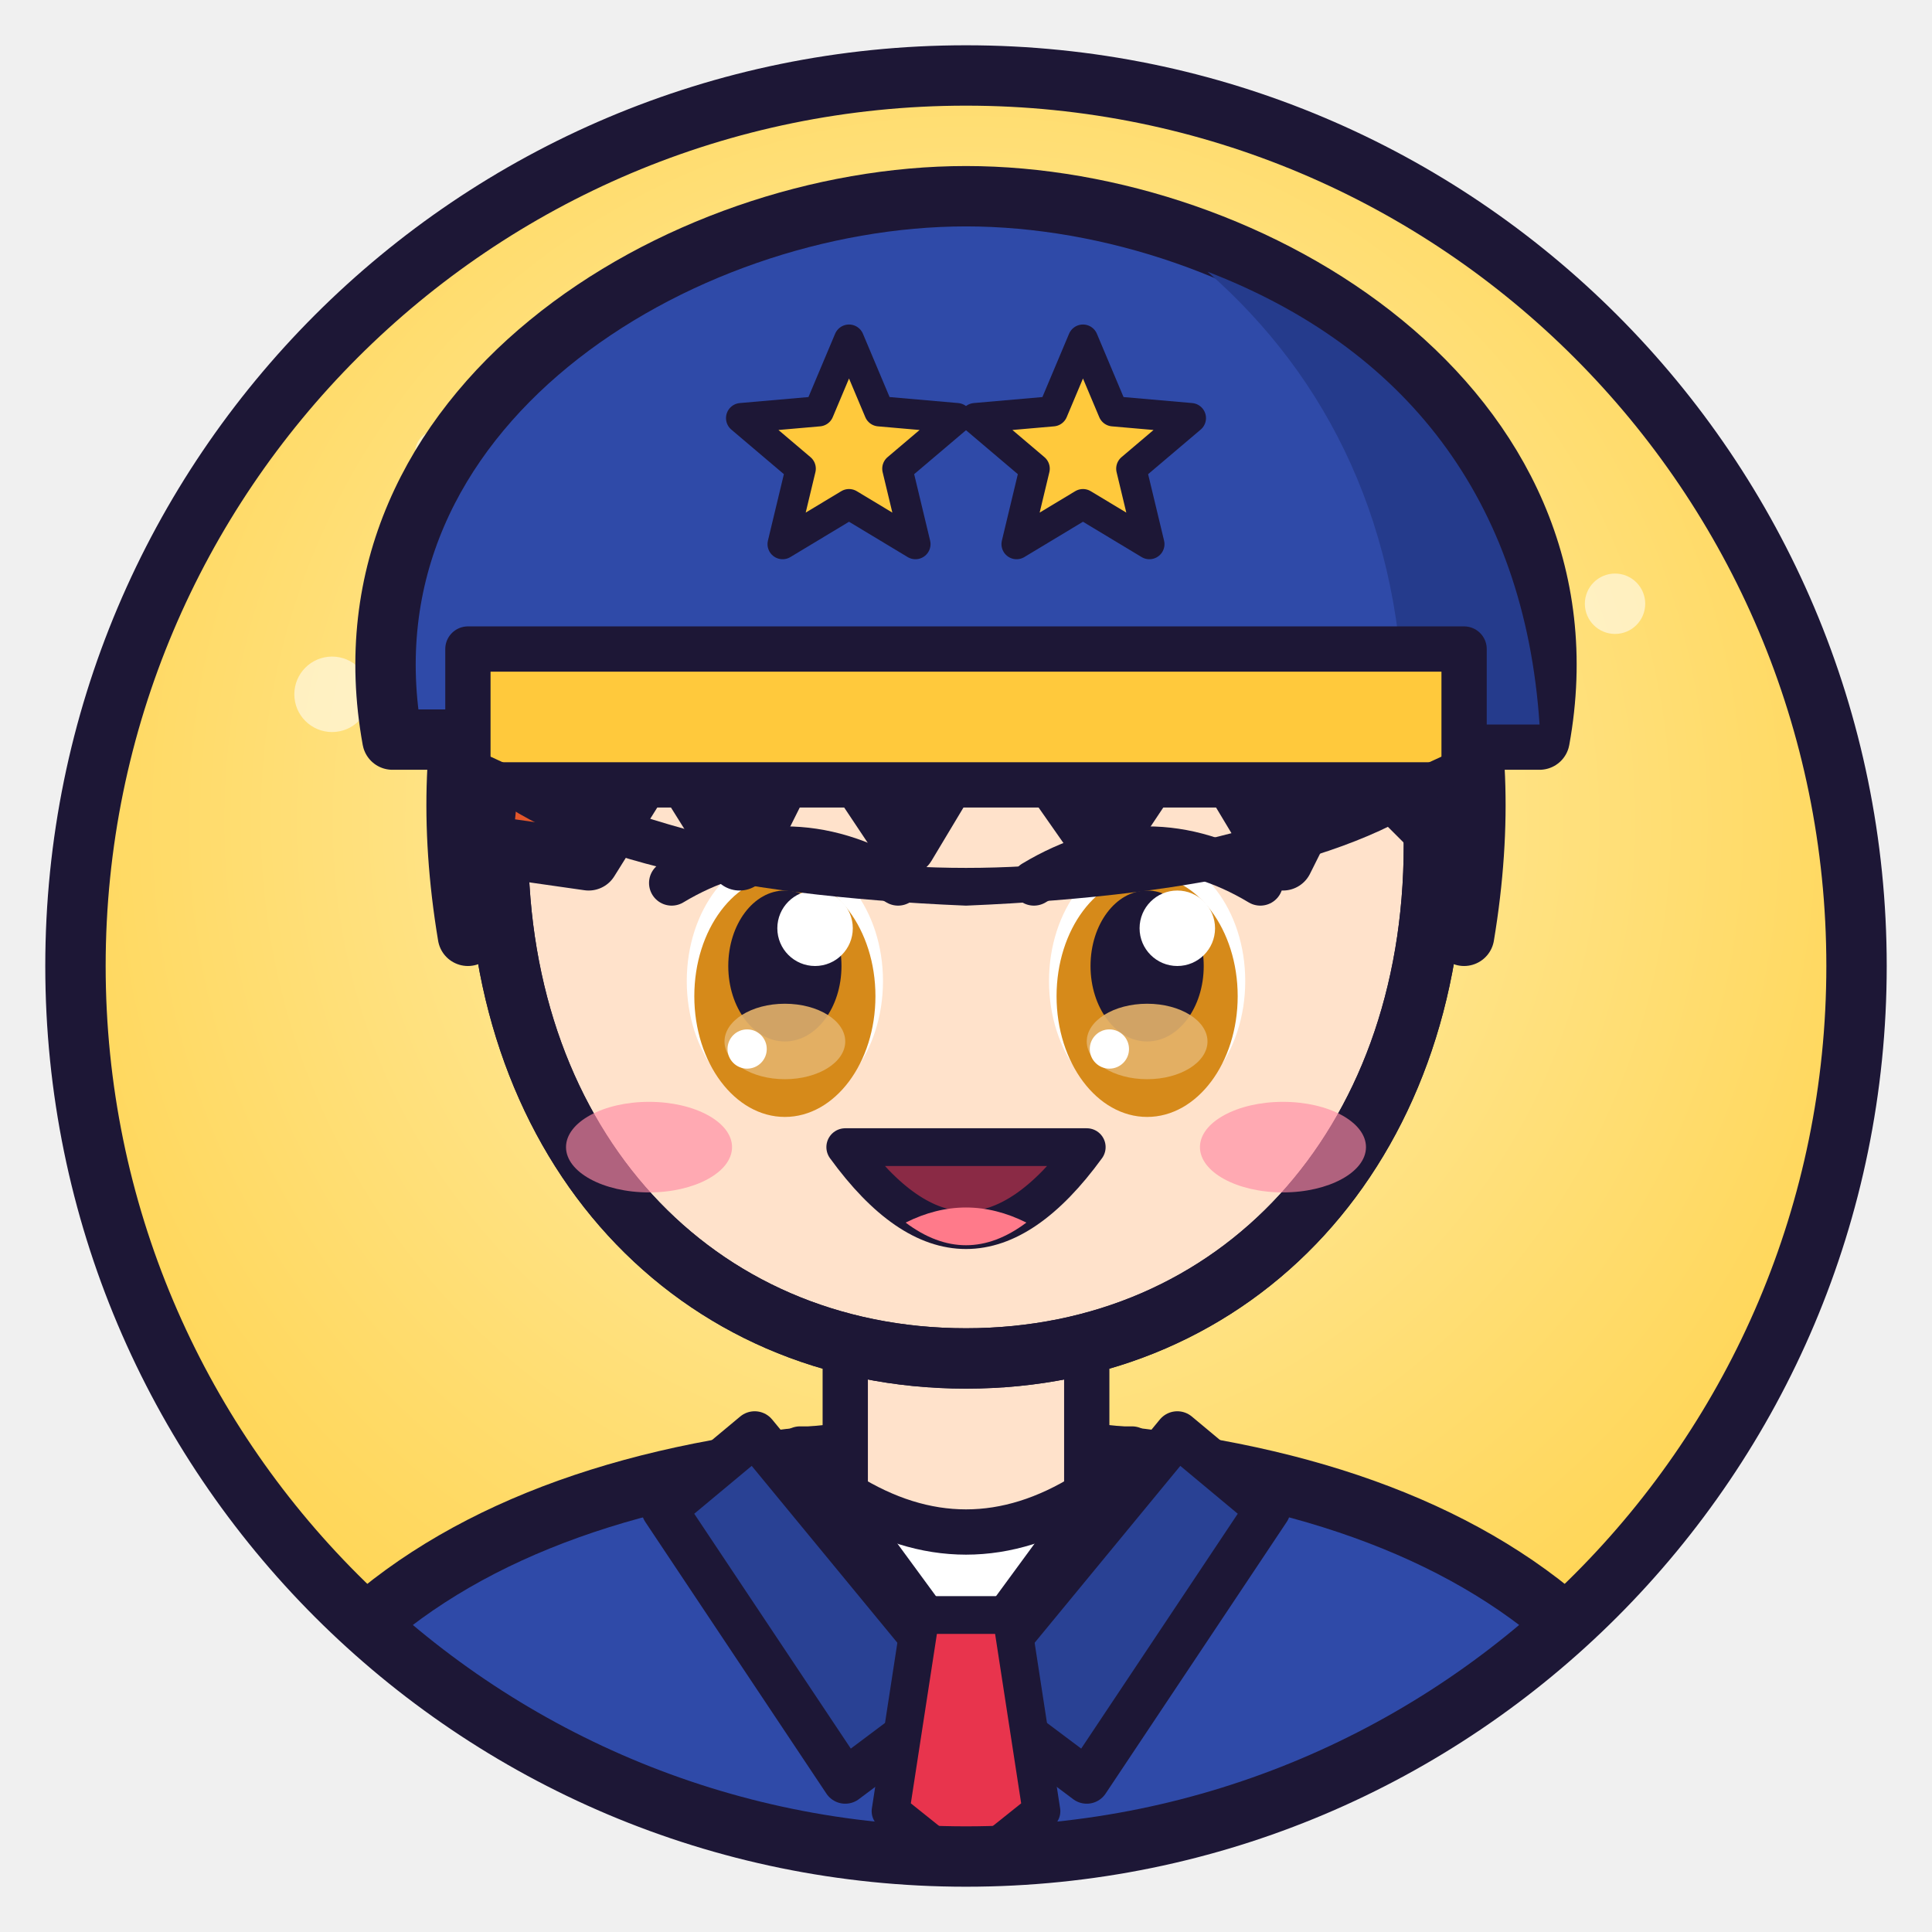
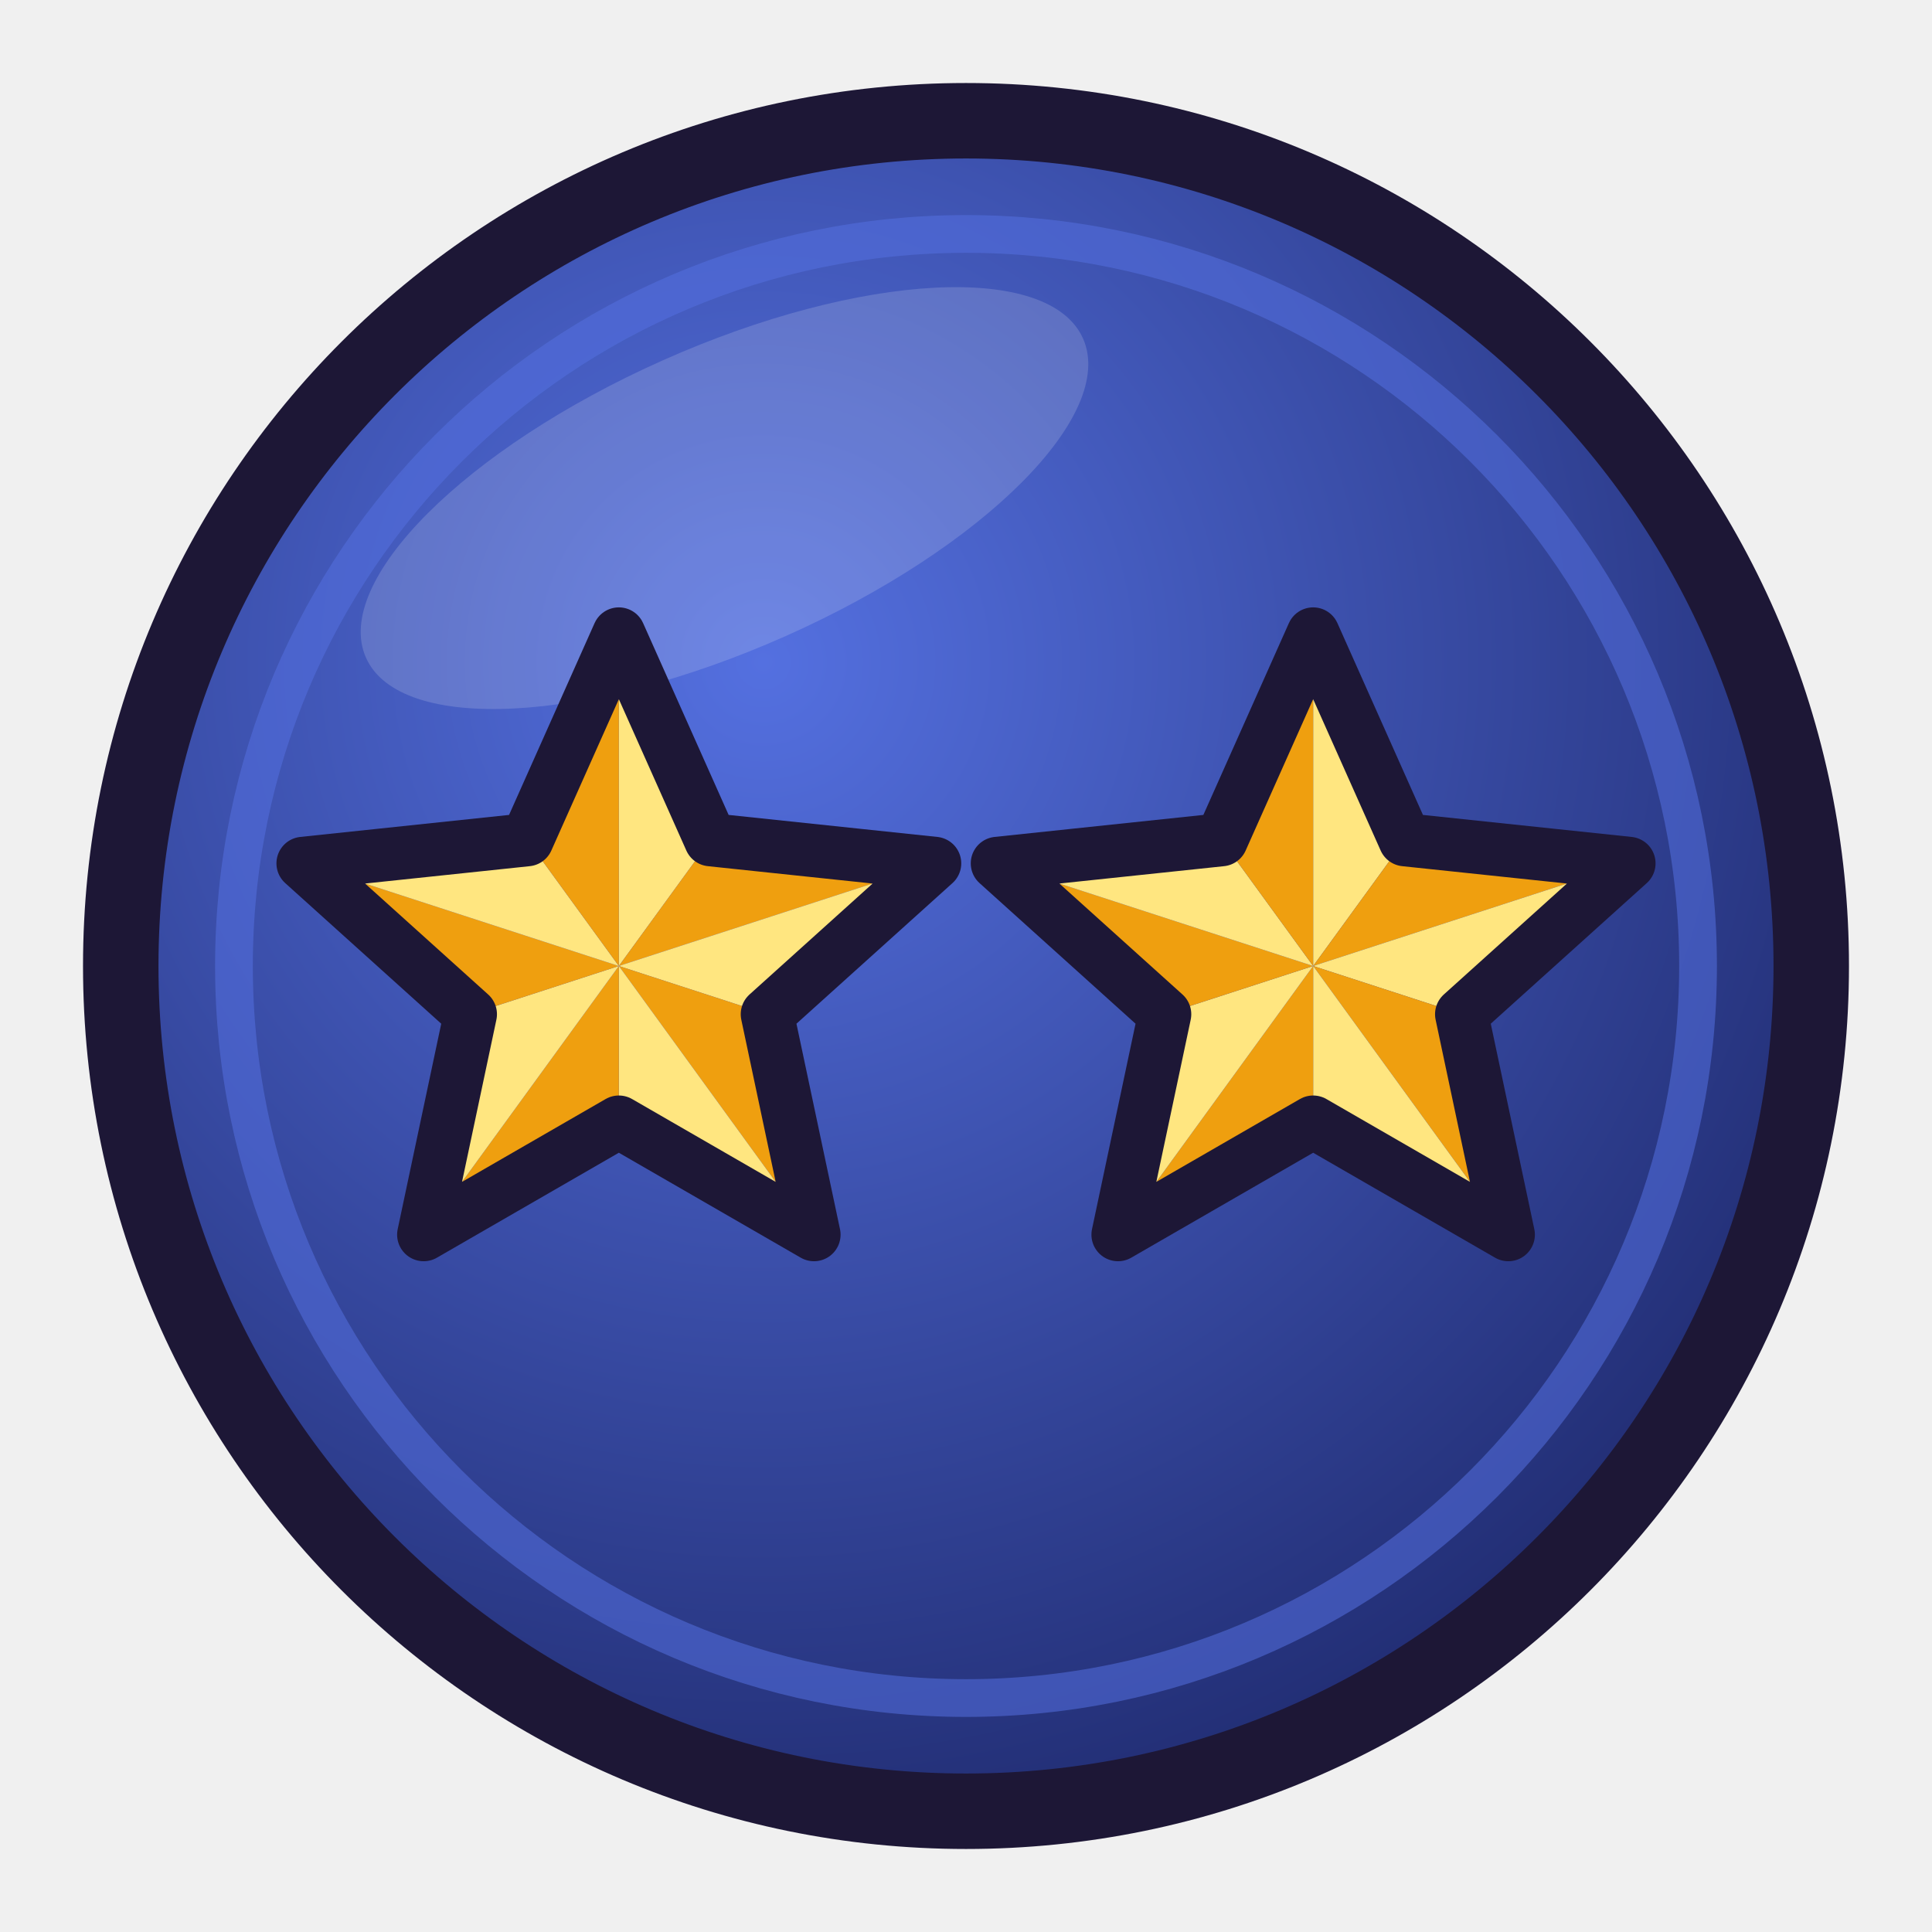
<svg xmlns="http://www.w3.org/2000/svg" width="512" height="512" viewBox="0 0 256 256">
  <defs>
-     <radialGradient id="bg" cx="50%" cy="42%" r="60%">
-       <stop offset="0%" stop-color="#fff1b8" />
-       <stop offset="100%" stop-color="#ffd34d" />
+     <radialGradient id="m" cx="0.38" cy="0.32" r="0.75">
+       <stop offset="0" stop-color="#5470e0" />
+       <stop offset="1" stop-color="#1f2a6e" />
    </radialGradient>
-     <clipPath id="disc">
-       <circle cx="128" cy="128" r="118" />
-     </clipPath>
  </defs>
-   <circle cx="128" cy="128" r="118" fill="url(#bg)" />
-   <g opacity="0.55" fill="#ffffff">
-     <circle cx="44" cy="92" r="5" />
-     <circle cx="214" cy="80" r="4" />
-     <circle cx="58" cy="60" r="3" />
-     M 206.0 123.0 L 208.2 129.8 L 215.0 132.0 L 208.2 134.2 L 206.0 141.0 L 203.8 134.2 L 197.0 132.0 L 203.8 129.8 Z
-     M 50.0 133.0 L 51.7 138.3 L 57.0 140.0 L 51.7 141.7 L 50.0 147.0 L 48.3 141.7 L 43.0 140.0 L 48.3 138.3 Z
-   </g>
-   <g clip-path="url(#disc)">
-     <path d="M 26 262 C 30 214 70 192 128 192 C 186 192 226 214 230 262 Z" fill="#2f4aa8" stroke="#1d1736" stroke-width="8" stroke-linejoin="round" stroke-linecap="round" />
-     <path d="M 106 192 L 128 222 L 150 192 Z" fill="#ffffff" stroke="#1d1736" stroke-width="6" stroke-linejoin="round" stroke-linecap="round" />
-     <path d="M 100 190 L 128 224 L 112 236 L 88 200 Z" fill="#294194" stroke="#1d1736" stroke-width="6" stroke-linejoin="round" stroke-linecap="round" />
-     <path d="M 156 190 L 128 224 L 144 236 L 168 200 Z" fill="#294194" stroke="#1d1736" stroke-width="6" stroke-linejoin="round" stroke-linecap="round" />
-     <path d="M 122 214 L 134 214 L 138 240 L 128 248 L 118 240 Z" fill="#e8344d" stroke="#1d1736" stroke-width="5" stroke-linejoin="round" stroke-linecap="round" />
-     <path d="M 112 160 L 112 198 Q 128 208 144 198 L 144 160 Z" fill="#ffe2cb" stroke="#1d1736" stroke-width="6" stroke-linejoin="round" stroke-linecap="round" />
-     <path d="M 114 168 Q 128 182 142 168 L 142 178 Q 128 190 114 178 Z" fill="#f7bfa0" />
-     <path d="M 62 124 C 52 64 94 38 128 38 C 162 38 204 64 194 124 C 190 112 186 104 180 100 L 76 100 C 70 104 66 112 62 124 Z" fill="#e2572b" stroke="#1d1736" stroke-width="8" stroke-linejoin="round" stroke-linecap="round" />
-     <defs>
-       <clipPath id="face">
-         <path d="M 66 112 C 66 70 94 48 128 48 C 162 48 190 70 190 112 C 190 152 164 180 128 180 C 92 180 66 152 66 112 Z" />
-       </clipPath>
-     </defs>
-     <path d="M 66 112 C 66 70 94 48 128 48 C 162 48 190 70 190 112 C 190 152 164 180 128 180 C 92 180 66 152 66 112 Z" fill="#ffe2cb" stroke="#1d1736" stroke-width="8" stroke-linejoin="round" stroke-linecap="round" />
-     <g clip-path="url(#face)">
-       <path d="M 168 60 C 200 100 196 160 150 186 L 210 190 L 210 50 Z" fill="#f7bfa0" opacity="0.7" />
-     </g>
-     <path d="M 66 112 C 66 70 94 48 128 48 C 162 48 190 70 190 112 C 190 152 164 180 128 180 C 92 180 66 152 66 112 Z" fill="none" stroke="#1d1736" stroke-width="8" stroke-linejoin="round" stroke-linecap="round" />
-     <ellipse cx="86" cy="152" rx="11" ry="6" fill="#ff8aa4" opacity="0.65" />
-     <ellipse cx="170" cy="152" rx="11" ry="6" fill="#ff8aa4" opacity="0.65" />
-     <ellipse cx="104" cy="130" rx="13" ry="17" fill="#ffffff" />
-     <ellipse cx="104" cy="132" rx="12" ry="16" fill="#d68a1a" />
-     <ellipse cx="104" cy="128" rx="7.5" ry="10" fill="#1d1736" />
-     <ellipse cx="104" cy="138" rx="8" ry="5" fill="#e4b36a" opacity="0.9" />
-     <circle cx="108" cy="123" r="5" fill="#ffffff" />
-     <circle cx="99" cy="139" r="2.6" fill="#ffffff" />
-     <path d="M 89 117 Q 104 108 119 117" fill="none" stroke="#1d1736" stroke-width="6" stroke-linecap="round" stroke-linejoin="round" />
-     <ellipse cx="152" cy="130" rx="13" ry="17" fill="#ffffff" />
-     <ellipse cx="152" cy="132" rx="12" ry="16" fill="#d68a1a" />
-     <ellipse cx="152" cy="128" rx="7.5" ry="10" fill="#1d1736" />
-     <ellipse cx="152" cy="138" rx="8" ry="5" fill="#e4b36a" opacity="0.9" />
-     <circle cx="156" cy="123" r="5" fill="#ffffff" />
-     <circle cx="147" cy="139" r="2.6" fill="#ffffff" />
-     <path d="M 137 117 Q 152 108 167 117" fill="none" stroke="#1d1736" stroke-width="6" stroke-linecap="round" stroke-linejoin="round" />
-     <path d="M 64 112 C 66 70 96 50 128 50 C 160 50 190 70 192 112 L 178 98 L 170 114 L 158 94 L 146 112 L 132 92 L 120 112 L 108 94 L 98 114 L 88 98 L 78 114 Z" fill="#e2572b" stroke="#1d1736" stroke-width="8" stroke-linejoin="round" stroke-linecap="round" />
-     <path d="M 92 102 Q 104 96 116 102" fill="none" stroke="#1d1736" stroke-width="5" stroke-linecap="round" stroke-linejoin="round" />
-     <path d="M 140 102 Q 152 96 164 102" fill="none" stroke="#1d1736" stroke-width="5" stroke-linecap="round" stroke-linejoin="round" />
-     <path d="M 112 152 Q 128 174 144 152 Z" fill="#8a2a45" stroke="#1d1736" stroke-width="5" stroke-linejoin="round" stroke-linecap="round" />
-     <path d="M 120 162 Q 128 168 136 162 Q 128 158 120 162 Z" fill="#ff7a8a" />
-     <path d="M 52 98 C 44 54 90 26 128 26 C 166 26 212 54 204 98 Z" fill="#2f4aa8" stroke="#1d1736" stroke-width="8" stroke-linejoin="round" stroke-linecap="round" />
-     <path d="M 160 36 C 186 46 202 66 204 96 L 186 96 C 186 70 176 50 160 36 Z" fill="#253b8c" />
-     <path d="M 62 86 L 194 86 L 194 104 L 62 104 Z" fill="#ffc93c" stroke="#1d1736" stroke-width="6" stroke-linejoin="round" stroke-linecap="round" />
-     <path d="M 64 102 Q 128 132 192 102 Q 176 116 128 118 Q 80 116 64 102 Z" fill="#1d1736" stroke="#1d1736" stroke-width="4" stroke-linejoin="round" stroke-linecap="round" />
-     <path d="M 112.5 45.0 L 116.5 54.5 L 126.8 55.4 L 118.9 62.1 L 121.3 72.1 L 112.5 66.8 L 103.7 72.1 L 106.1 62.1 L 98.2 55.4 L 108.5 54.5 Z" fill="#ffc93c" stroke="#1d1736" stroke-width="4" stroke-linejoin="round" stroke-linecap="round" />
-     <path d="M 143.5 45.0 L 147.5 54.5 L 157.8 55.4 L 149.9 62.1 L 152.3 72.1 L 143.5 66.8 L 134.7 72.1 L 137.1 62.1 L 129.2 55.4 L 139.5 54.5 Z" fill="#ffc93c" stroke="#1d1736" stroke-width="4" stroke-linejoin="round" stroke-linecap="round" />
-   </g>
-   <circle cx="128" cy="128" r="118" fill="none" stroke="#1d1736" stroke-width="8" stroke-linejoin="round" stroke-linecap="round" />
+   <circle cx="128" cy="128" r="112" fill="url(#m)" stroke="#1d1736" stroke-width="10" />
+   <circle cx="128" cy="128" r="97" fill="none" stroke="#5470e0" stroke-width="5" opacity="0.55" />
+   <ellipse cx="96" cy="66" rx="52" ry="20" transform="rotate(-24 96 66)" fill="#ffffff" opacity="0.16" />
+   <path d="M82 128 L82 84 L94.16 111.27 Z" fill="#ffe680" />
+   <path d="M82 128 L94.16 111.27 L123.85 114.4 Z" fill="#ef9f0f" />
+   <path d="M82 128 L123.85 114.4 L101.67 134.39 Z" fill="#ffe680" />
+   <path d="M82 128 L101.67 134.39 L107.86 163.6 Z" fill="#ef9f0f" />
+   <path d="M82 128 L107.86 163.6 L82 148.68 Z" fill="#ffe680" />
+   <path d="M82 128 L82 148.68 L56.14 163.6 Z" fill="#ef9f0f" />
+   <path d="M82 128 L56.14 163.6 L62.33 134.39 Z" fill="#ffe680" />
+   <path d="M82 128 L62.33 134.39 L40.15 114.4 Z" fill="#ef9f0f" />
+   <path d="M82 128 L40.15 114.4 L69.84 111.27 Z" fill="#ffe680" />
+   <path d="M82 128 L69.84 111.27 L82 84 Z" fill="#ef9f0f" />
+   <path d="M82 84 L94.16 111.27 L123.85 114.4 L101.67 134.39 L107.86 163.6 L82 148.68 L56.14 163.6 L62.33 134.39 L40.15 114.4 L69.84 111.27 Z" fill="none" stroke="#1d1736" stroke-width="7.04" stroke-linejoin="round" stroke-linecap="round" />
+   <path d="M174 128 L174 84 L186.16 111.27 Z" fill="#ffe680" />
+   <path d="M174 128 L186.16 111.27 L215.85 114.4 Z" fill="#ef9f0f" />
+   <path d="M174 128 L215.85 114.4 L193.67 134.39 Z" fill="#ffe680" />
+   <path d="M174 128 L193.67 134.39 L199.86 163.6 Z" fill="#ef9f0f" />
+   <path d="M174 128 L199.86 163.6 L174 148.68 Z" fill="#ffe680" />
+   <path d="M174 128 L174 148.68 L148.14 163.6 Z" fill="#ef9f0f" />
+   <path d="M174 128 L148.14 163.6 L154.33 134.39 Z" fill="#ffe680" />
+   <path d="M174 128 L154.33 134.39 L132.15 114.4 Z" fill="#ef9f0f" />
+   <path d="M174 128 L132.15 114.4 L161.84 111.27 Z" fill="#ffe680" />
+   <path d="M174 128 L161.84 111.27 L174 84 Z" fill="#ef9f0f" />
+   <path d="M174 84 L186.16 111.27 L215.85 114.4 L193.67 134.39 L199.86 163.6 L174 148.68 L148.14 163.6 L154.33 134.39 L132.15 114.4 L161.84 111.27 Z" fill="none" stroke="#1d1736" stroke-width="7.04" stroke-linejoin="round" stroke-linecap="round" />
</svg>
